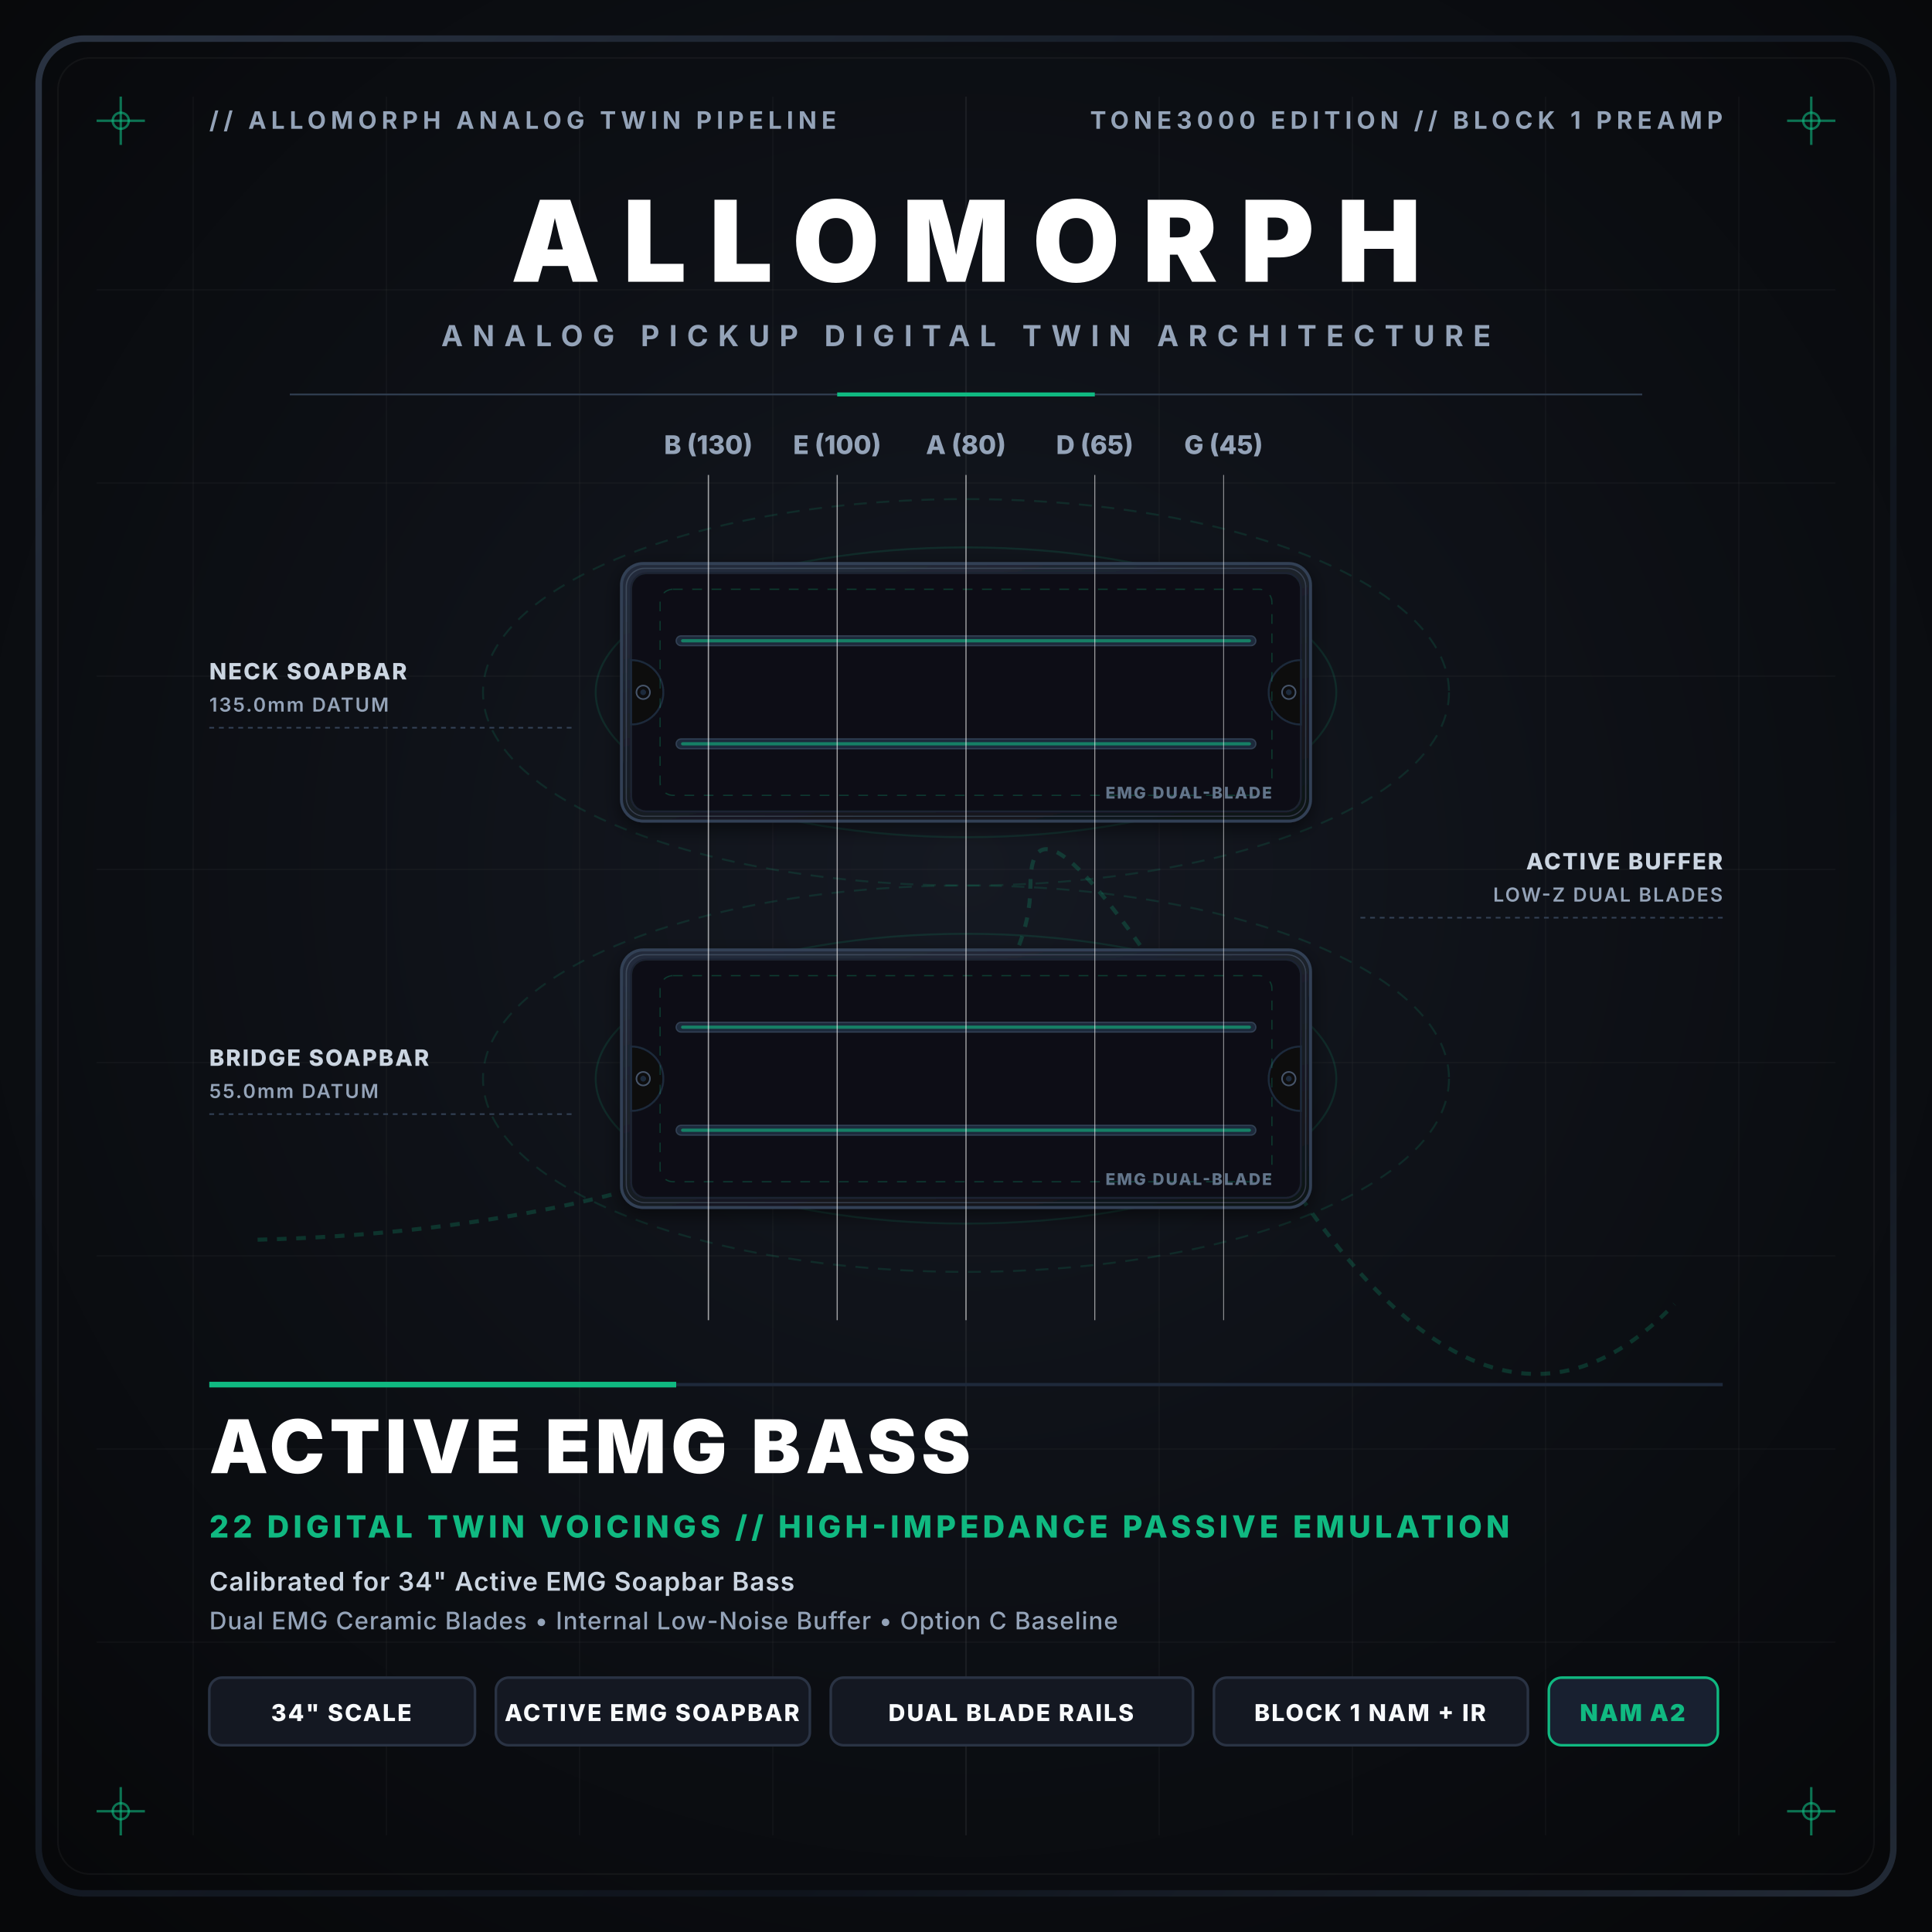
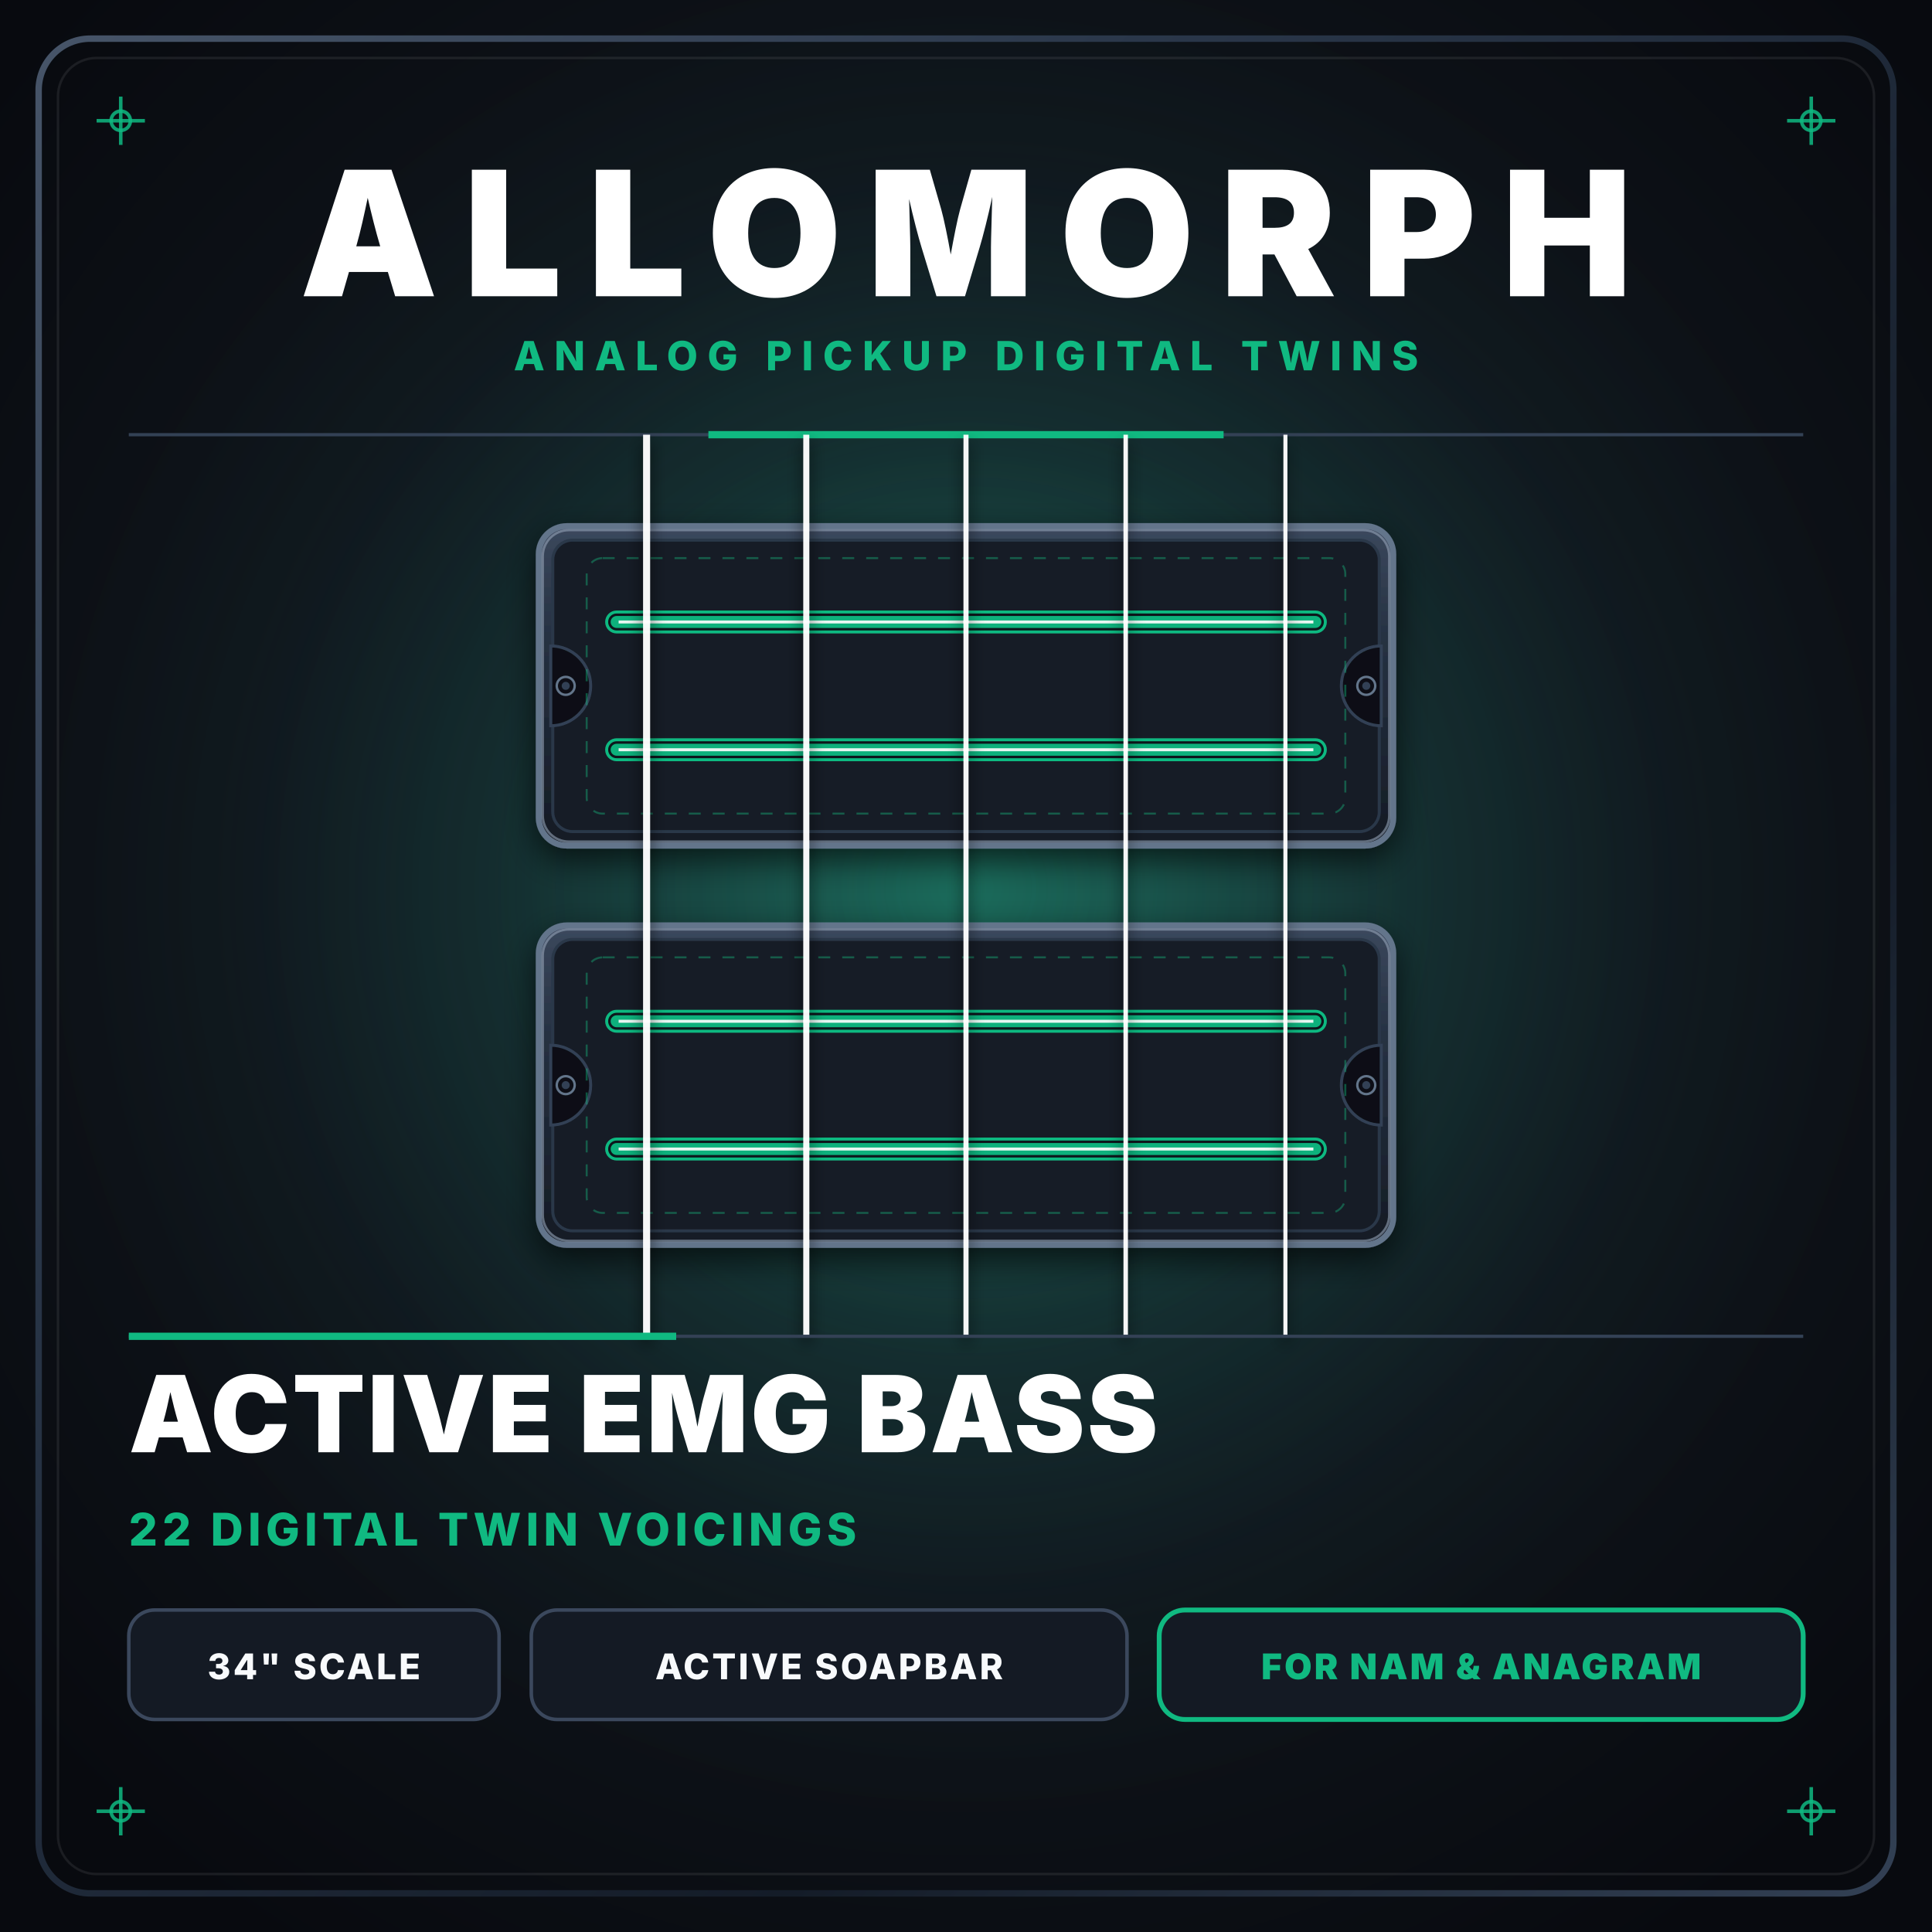
<svg xmlns="http://www.w3.org/2000/svg" viewBox="0 0 1200 1200" width="1200" height="1200">
  <defs>
-     <radialGradient id="bgGrad" cx="50%" cy="45%" r="70%">
-       <stop offset="0%" stop-color="#151922" />
-       <stop offset="45%" stop-color="#0e1117" />
-       <stop offset="100%" stop-color="#07080a" />
+     <radialGradient id="bgGrad" cx="50%" cy="46%" r="65%">
+       <stop offset="0%" stop-color="#222b3b" />
+       <stop offset="35%" stop-color="#151b25" />
+       <stop offset="70%" stop-color="#0d1117" />
+       <stop offset="100%" stop-color="#080a0f" />
    </radialGradient>
    <linearGradient id="bezelGrad" x1="0%" y1="0%" x2="100%" y2="100%">
-       <stop offset="0%" stop-color="#2a3342" />
-       <stop offset="30%" stop-color="#181f2a" />
-       <stop offset="70%" stop-color="#0f141c" />
-       <stop offset="100%" stop-color="#222a36" />
+       <stop offset="0%" stop-color="#475569" />
+       <stop offset="30%" stop-color="#2a374a" />
+       <stop offset="70%" stop-color="#141c28" />
+       <stop offset="100%" stop-color="#334155" />
    </linearGradient>
-     <linearGradient id="coverGrad" x1="20%" y1="0%" x2="80%" y2="100%">
-       <stop offset="0%" stop-color="#242c3b" />
-       <stop offset="50%" stop-color="#181d26" />
-       <stop offset="100%" stop-color="#101319" />
+     <radialGradient id="heroGlow" cx="50%" cy="46%" r="48%">
+       <stop offset="0%" stop-color="#10b981" stop-opacity="0.45" />
+       <stop offset="25%" stop-color="#10b981" stop-opacity="0.28" />
+       <stop offset="50%" stop-color="#10b981" stop-opacity="0.12" />
+       <stop offset="75%" stop-color="#10b981" stop-opacity="0.03" />
+       <stop offset="100%" stop-color="#10b981" stop-opacity="0.0" />
+     </radialGradient>
+     <linearGradient id="coverGrad" x1="0%" y1="0%" x2="0%" y2="100%">
+       <stop offset="0%" stop-color="#3b485d" />
+       <stop offset="35%" stop-color="#263142" />
+       <stop offset="100%" stop-color="#151b24" />
    </linearGradient>
    <radialGradient id="poleGrad" cx="35%" cy="35%" r="70%">
      <stop offset="0%" stop-color="#ffffff" />
-       <stop offset="25%" stop-color="#e2e8f0" />
-       <stop offset="60%" stop-color="#64748b" />
-       <stop offset="100%" stop-color="#334155" />
+       <stop offset="25%" stop-color="#f1f5f9" />
+       <stop offset="60%" stop-color="#94a3b8" />
+       <stop offset="100%" stop-color="#475569" />
    </radialGradient>
    <linearGradient id="stringGrad" x1="0%" y1="0%" x2="100%" y2="0%">
-       <stop offset="0%" stop-color="#475569" stop-opacity="0.4" />
-       <stop offset="40%" stop-color="#f8fafc" stop-opacity="0.9" />
-       <stop offset="70%" stop-color="#94a3b8" stop-opacity="0.7" />
-       <stop offset="100%" stop-color="#334155" stop-opacity="0.4" />
+       <stop offset="0%" stop-color="#64748b" />
+       <stop offset="25%" stop-color="#ffffff" />
+       <stop offset="60%" stop-color="#cbd5e1" />
+       <stop offset="100%" stop-color="#475569" />
    </linearGradient>
-     <filter id="dropShadow" x="-25%" y="-25%" width="150%" height="150%">
-       <feDropShadow dx="0" dy="18" stdDeviation="16" flood-color="#000000" flood-opacity="0.85" />
-       <feDropShadow dx="0" dy="4" stdDeviation="6" flood-color="#000000" flood-opacity="0.5" />
+     <filter id="dropShadow" x="-50%" y="-50%" width="200%" height="200%">
+       <feDropShadow dx="0" dy="20" stdDeviation="18" flood-color="#000000" flood-opacity="0.92" />
+       <feDropShadow dx="0" dy="6" stdDeviation="8" flood-color="#000000" flood-opacity="0.65" />
+     </filter>
+     <filter id="stringShadow" x="-50%" y="-20%" width="200%" height="140%">
+       <feDropShadow dx="0" dy="4" stdDeviation="4" flood-color="#000000" flood-opacity="0.80" />
    </filter>
  </defs>
  <rect width="1200" height="1200" fill="url(#bgGrad)" />
-   <rect x="24" y="24" width="1152" height="1152" rx="28" fill="none" stroke="url(#bezelGrad)" stroke-width="4" />
-   <rect x="36" y="36" width="1128" height="1128" rx="20" fill="none" stroke="#ffffff" stroke-opacity="0.04" stroke-width="1" />
-   <g stroke="#ffffff" stroke-opacity="0.025" stroke-width="1">
-     <line x1="120" y1="60" x2="120" y2="1140" />
-     <line x1="240" y1="60" x2="240" y2="1140" />
-     <line x1="360" y1="60" x2="360" y2="1140" />
-     <line x1="480" y1="60" x2="480" y2="1140" />
-     <line x1="600" y1="60" x2="600" y2="1140" stroke-opacity="0.06" />
-     <line x1="720" y1="60" x2="720" y2="1140" />
-     <line x1="840" y1="60" x2="840" y2="1140" />
-     <line x1="960" y1="60" x2="960" y2="1140" />
-     <line x1="1080" y1="60" x2="1080" y2="1140" />
-     <line x1="60" y1="180" x2="1140" y2="180" />
-     <line x1="60" y1="300" x2="1140" y2="300" />
-     <line x1="60" y1="420" x2="1140" y2="420" />
-     <line x1="60" y1="540" x2="1140" y2="540" />
-     <line x1="60" y1="660" x2="1140" y2="660" />
-     <line x1="60" y1="780" x2="1140" y2="780" />
-     <line x1="60" y1="900" x2="1140" y2="900" />
-     <line x1="60" y1="1020" x2="1140" y2="1020" />
-   </g>
-   <g stroke="#10b981" stroke-width="1.5" stroke-opacity="0.6">
+   <rect width="1200" height="1200" fill="url(#heroGlow)" />
+   <rect x="24" y="24" width="1152" height="1152" rx="32" fill="none" stroke="url(#bezelGrad)" stroke-width="4" />
+   <rect x="36" y="36" width="1128" height="1128" rx="24" fill="none" stroke="#ffffff" stroke-opacity="0.08" stroke-width="1.5" />
+   <g stroke="#10b981" stroke-width="2.2" stroke-opacity="0.85">
    <line x1="60" y1="75" x2="90" y2="75" />
    <line x1="75" y1="60" x2="75" y2="90" />
-     <circle cx="75" cy="75" r="5" fill="none" />
+     <circle cx="75" cy="75" r="6" fill="none" />
    <line x1="1110" y1="75" x2="1140" y2="75" />
    <line x1="1125" y1="60" x2="1125" y2="90" />
-     <circle cx="1125" cy="75" r="5" fill="none" />
+     <circle cx="1125" cy="75" r="6" fill="none" />
    <line x1="60" y1="1125" x2="90" y2="1125" />
    <line x1="75" y1="1110" x2="75" y2="1140" />
-     <circle cx="75" cy="1125" r="5" fill="none" />
+     <circle cx="75" cy="1125" r="6" fill="none" />
    <line x1="1110" y1="1125" x2="1140" y2="1125" />
    <line x1="1125" y1="1110" x2="1125" y2="1140" />
-     <circle cx="1125" cy="1125" r="5" fill="none" />
+     <circle cx="1125" cy="1125" r="6" fill="none" />
  </g>
-   <text x="130" y="80" fill="#94a3b8" font-size="15" font-family="system-ui, -apple-system, sans-serif" font-weight="700" letter-spacing="3">// ALLOMORPH ANALOG TWIN PIPELINE</text>
-   <text x="1070" y="80" fill="#94a3b8" font-size="15" font-family="system-ui, -apple-system, sans-serif" font-weight="700" letter-spacing="3" text-anchor="end">TONE3000 EDITION // BLOCK 1 PREAMP</text>
-   <g transform="translate(600, 175)">
-     <text x="0" y="0" fill="#ffffff" font-size="70" font-family="system-ui, -apple-system, sans-serif" font-weight="900" letter-spacing="14" text-anchor="middle">ALLOMORPH</text>
-     <text x="0" y="40" fill="#94a3b8" font-size="18" font-family="system-ui, -apple-system, sans-serif" font-weight="700" letter-spacing="6" text-anchor="middle">ANALOG PICKUP DIGITAL TWIN ARCHITECTURE</text>
+   <g transform="translate(600, 184)">
+     <text x="0" y="0" fill="#ffffff" font-size="108" font-family="system-ui, -apple-system, sans-serif" font-weight="900" letter-spacing="16" text-anchor="middle">ALLOMORPH</text>
+     <text x="0" y="46" fill="#10b981" font-size="25" font-family="system-ui, -apple-system, sans-serif" font-weight="800" letter-spacing="6" text-anchor="middle">ANALOG PICKUP DIGITAL TWINS</text>
  </g>
-   <line x1="180" y1="245" x2="1020" y2="245" stroke="#334155" stroke-width="1" />
-   <line x1="520" y1="245" x2="680" y2="245" stroke="#10b981" stroke-width="2.5" />
-   <g fill="none" stroke="#10b981" stroke-opacity="0.14" stroke-width="1.2">
-     <ellipse cx="600" cy="430" rx="230" ry="90" />
-     <ellipse cx="600" cy="430" rx="300" ry="120" stroke-dasharray="8 6" />
-     <ellipse cx="600" cy="670" rx="230" ry="90" />
-     <ellipse cx="600" cy="670" rx="300" ry="120" stroke-dasharray="8 6" />
+   <line x1="80" y1="270" x2="1120" y2="270" stroke="#334155" stroke-width="2" />
+   <line x1="440" y1="270" x2="760" y2="270" stroke="#10b981" stroke-width="4.5" />
+   <g transform="translate(600, 550.0) scale(1.24) translate(-600, -515)">
+     <g filter="url(#dropShadow)">
+       <rect x="386.0" y="335.0" width="428.0" height="160.0" rx="14.0" fill="url(#coverGrad)" stroke="#64748b" stroke-width="3.0" />
+       <rect x="388.0" y="337.0" width="424.0" height="156.0" rx="13.0" fill="none" stroke="#94a3b8" stroke-width="1.2" opacity="0.6" />
+       <rect x="393.0" y="342.0" width="414.0" height="146.0" rx="10.0" fill="#161c26" stroke="#2a374a" stroke-width="1.5" />
+       <path d="M 392.0 395.0 A 20 20 0 0 1 392.0 435.0 Z" fill="#0d1117" stroke="#334155" stroke-width="1.5" />
+       <circle cx="399.5" cy="415.0" r="4.5" fill="#0d1117" stroke="#64748b" stroke-width="1.2" />
+       <circle cx="399.5" cy="415.0" r="2.0" fill="#334155" />
+       <path d="M 808.0 395.0 A 20 20 0 0 0 808.0 435.0 Z" fill="#0d1117" stroke="#334155" stroke-width="1.5" />
+       <circle cx="800.5" cy="415.0" r="4.5" fill="#0d1117" stroke="#64748b" stroke-width="1.2" />
+       <circle cx="800.5" cy="415.0" r="2.0" fill="#334155" />
+       <rect x="420.0" y="378.0" width="360.0" height="10" rx="5" fill="#09131a" stroke="#10b981" stroke-width="1.5" />
+       <rect x="422.0" y="380.0" width="356.0" height="6" rx="3" fill="#10b981" fill-opacity="0.95" />
+       <line x1="426.0" y1="383.0" x2="774.0" y2="383.0" stroke="#ffffff" stroke-width="1.5" opacity="0.9" />
+       <rect x="420.0" y="442.0" width="360.0" height="10" rx="5" fill="#09131a" stroke="#10b981" stroke-width="1.5" />
+       <rect x="422.0" y="444.0" width="356.0" height="6" rx="3" fill="#10b981" fill-opacity="0.95" />
+       <line x1="426.0" y1="447.0" x2="774.0" y2="447.0" stroke="#ffffff" stroke-width="1.5" opacity="0.9" />
+       <rect x="410.0" y="351.0" width="380.0" height="128.0" rx="8" fill="none" stroke="#10b981" stroke-width="1.0" stroke-opacity="0.4" stroke-dasharray="6 6" />
+     </g>
+     <g filter="url(#dropShadow)">
+       <rect x="386.0" y="535.0" width="428.0" height="160.0" rx="14.0" fill="url(#coverGrad)" stroke="#64748b" stroke-width="3.0" />
+       <rect x="388.0" y="537.0" width="424.0" height="156.0" rx="13.0" fill="none" stroke="#94a3b8" stroke-width="1.2" opacity="0.6" />
+       <rect x="393.0" y="542.0" width="414.0" height="146.0" rx="10.0" fill="#161c26" stroke="#2a374a" stroke-width="1.5" />
+       <path d="M 392.0 595.0 A 20 20 0 0 1 392.0 635.0 Z" fill="#0d1117" stroke="#334155" stroke-width="1.5" />
+       <circle cx="399.5" cy="615.0" r="4.5" fill="#0d1117" stroke="#64748b" stroke-width="1.2" />
+       <circle cx="399.5" cy="615.0" r="2.0" fill="#334155" />
+       <path d="M 808.0 595.0 A 20 20 0 0 0 808.0 635.0 Z" fill="#0d1117" stroke="#334155" stroke-width="1.5" />
+       <circle cx="800.5" cy="615.0" r="4.5" fill="#0d1117" stroke="#64748b" stroke-width="1.2" />
+       <circle cx="800.5" cy="615.0" r="2.0" fill="#334155" />
+       <rect x="420.0" y="578.0" width="360.0" height="10" rx="5" fill="#09131a" stroke="#10b981" stroke-width="1.5" />
+       <rect x="422.0" y="580.0" width="356.0" height="6" rx="3" fill="#10b981" fill-opacity="0.95" />
+       <line x1="426.0" y1="583.0" x2="774.0" y2="583.0" stroke="#ffffff" stroke-width="1.5" opacity="0.9" />
+       <rect x="420.0" y="642.0" width="360.0" height="10" rx="5" fill="#09131a" stroke="#10b981" stroke-width="1.5" />
+       <rect x="422.0" y="644.0" width="356.0" height="6" rx="3" fill="#10b981" fill-opacity="0.95" />
+       <line x1="426.0" y1="647.0" x2="774.0" y2="647.0" stroke="#ffffff" stroke-width="1.5" opacity="0.9" />
+       <rect x="410.0" y="551.0" width="380.0" height="128.0" rx="8" fill="none" stroke="#10b981" stroke-width="1.0" stroke-opacity="0.4" stroke-dasharray="6 6" />
+     </g>
+     <g filter="url(#stringShadow)">
+       <line x1="440.0" y1="289.2" x2="440.0" y2="740.8" stroke="url(#stringGrad)" stroke-width="16.0" />
+       <line x1="440.0" y1="289.2" x2="440.0" y2="740.8" stroke="#ffffff" stroke-width="3.5" opacity="0.95" />
+       <line x1="520.0" y1="289.2" x2="520.0" y2="740.8" stroke="url(#stringGrad)" stroke-width="13.5" />
+       <line x1="520.0" y1="289.2" x2="520.0" y2="740.8" stroke="#ffffff" stroke-width="3.0" opacity="0.95" />
+       <line x1="600.0" y1="289.2" x2="600.0" y2="740.8" stroke="url(#stringGrad)" stroke-width="11.5" />
+       <line x1="600.0" y1="289.2" x2="600.0" y2="740.8" stroke="#ffffff" stroke-width="2.5" opacity="0.95" />
+       <line x1="680.0" y1="289.2" x2="680.0" y2="740.8" stroke="url(#stringGrad)" stroke-width="9.5" />
+       <line x1="680.0" y1="289.2" x2="680.0" y2="740.8" stroke="#ffffff" stroke-width="2.2" opacity="0.95" />
+       <line x1="760.0" y1="289.2" x2="760.0" y2="740.8" stroke="url(#stringGrad)" stroke-width="8.0" />
+       <line x1="760.0" y1="289.2" x2="760.0" y2="740.8" stroke="#ffffff" stroke-width="2.0" opacity="0.95" />
+     </g>
  </g>
-   <path d="M 160 770 Q 360 765 500 700 T 640 550 T 780 700 T 1040 810" fill="none" stroke="#10b981" stroke-opacity="0.22" stroke-width="2.5" stroke-dasharray="6 6" />
-   <g filter="url(#dropShadow)">
-     <rect x="386.0" y="350.0" width="428.0" height="160.0" rx="13.5" fill="url(#coverGrad)" stroke="#334155" stroke-width="1.8" />
-     <rect x="389.0" y="353.0" width="422.0" height="154.0" rx="11.5" fill="none" stroke="#64748b" stroke-width="0.75" opacity="0.4" />
-     <rect x="392.0" y="356.0" width="416.0" height="148.0" rx="9.5" fill="#0d1117" stroke="#1c2330" stroke-width="1.2" />
-     <path d="M 392.0 410.0 A 20 20 0 0 1 392.0 450.0 Z" fill="#080a0f" stroke="#1e293b" stroke-width="1.2" />
-     <circle cx="399.5" cy="430.0" r="4.2" fill="#080a0f" stroke="#475569" stroke-width="1" />
-     <circle cx="399.5" cy="430.0" r="1.8" fill="#1e293b" />
-     <path d="M 808.0 410.0 A 20 20 0 0 0 808.0 450.0 Z" fill="#080a0f" stroke="#1e293b" stroke-width="1.2" />
-     <circle cx="800.5" cy="430.0" r="4.2" fill="#080a0f" stroke="#475569" stroke-width="1" />
-     <circle cx="800.5" cy="430.0" r="1.8" fill="#1e293b" />
-     <rect x="420.0" y="395.0" width="360.0" height="6" rx="3" fill="#1e293b" stroke="#334155" stroke-width="0.8" />
-     <rect x="423.0" y="397.0" width="354.0" height="2" rx="1" fill="#10b981" fill-opacity="0.6" />
-     <rect x="420.0" y="459.0" width="360.0" height="6" rx="3" fill="#1e293b" stroke="#334155" stroke-width="0.8" />
-     <rect x="423.0" y="461.0" width="354.0" height="2" rx="1" fill="#10b981" fill-opacity="0.6" />
-     <rect x="410.0" y="366.0" width="380.0" height="128.0" rx="8" fill="none" stroke="#10b981" stroke-width="0.75" stroke-opacity="0.25" stroke-dasharray="6 6" />
-     <text x="790.0" y="496.0" fill="#64748b" font-size="10" font-family="system-ui, -apple-system, sans-serif" font-weight="800" letter-spacing="1" text-anchor="end">EMG DUAL-BLADE</text>
-   </g>
-   <g filter="url(#dropShadow)">
-     <rect x="386.0" y="590.0" width="428.0" height="160.0" rx="13.5" fill="url(#coverGrad)" stroke="#334155" stroke-width="1.8" />
-     <rect x="389.0" y="593.0" width="422.0" height="154.0" rx="11.5" fill="none" stroke="#64748b" stroke-width="0.75" opacity="0.4" />
-     <rect x="392.0" y="596.0" width="416.0" height="148.0" rx="9.5" fill="#0d1117" stroke="#1c2330" stroke-width="1.2" />
-     <path d="M 392.0 650.0 A 20 20 0 0 1 392.0 690.0 Z" fill="#080a0f" stroke="#1e293b" stroke-width="1.2" />
-     <circle cx="399.5" cy="670.0" r="4.2" fill="#080a0f" stroke="#475569" stroke-width="1" />
-     <circle cx="399.5" cy="670.0" r="1.8" fill="#1e293b" />
-     <path d="M 808.0 650.0 A 20 20 0 0 0 808.0 690.0 Z" fill="#080a0f" stroke="#1e293b" stroke-width="1.2" />
-     <circle cx="800.5" cy="670.0" r="4.2" fill="#080a0f" stroke="#475569" stroke-width="1" />
-     <circle cx="800.5" cy="670.0" r="1.8" fill="#1e293b" />
-     <rect x="420.0" y="635.0" width="360.0" height="6" rx="3" fill="#1e293b" stroke="#334155" stroke-width="0.8" />
-     <rect x="423.0" y="637.0" width="354.0" height="2" rx="1" fill="#10b981" fill-opacity="0.6" />
-     <rect x="420.0" y="699.0" width="360.0" height="6" rx="3" fill="#1e293b" stroke="#334155" stroke-width="0.8" />
-     <rect x="423.0" y="701.0" width="354.0" height="2" rx="1" fill="#10b981" fill-opacity="0.6" />
-     <rect x="410.0" y="606.0" width="380.0" height="128.0" rx="8" fill="none" stroke="#10b981" stroke-width="0.75" stroke-opacity="0.25" stroke-dasharray="6 6" />
-     <text x="790.0" y="736.0" fill="#64748b" font-size="10" font-family="system-ui, -apple-system, sans-serif" font-weight="800" letter-spacing="1" text-anchor="end">EMG DUAL-BLADE</text>
-   </g>
-   <g font-family="system-ui, -apple-system, sans-serif" fill="#cbd5e1" font-weight="800" letter-spacing="1">
-     <text x="130" y="422" font-size="14">NECK SOAPBAR</text>
-     <text x="130" y="442" font-size="12" fill="#94a3b8" font-weight="600">135.0mm DATUM</text>
-     <line x1="130" y1="452" x2="355" y2="452" stroke="#334155" stroke-dasharray="3 3" stroke-width="1" />
-     <text x="130" y="662" font-size="14">BRIDGE SOAPBAR</text>
-     <text x="130" y="682" font-size="12" fill="#94a3b8" font-weight="600">55.0mm DATUM</text>
-     <line x1="130" y1="692" x2="355" y2="692" stroke="#334155" stroke-dasharray="3 3" stroke-width="1" />
-     <text x="1070" y="540" text-anchor="end" font-size="14">ACTIVE BUFFER</text>
-     <text x="1070" y="560" text-anchor="end" font-size="12" fill="#94a3b8" font-weight="600">LOW-Z DUAL BLADES</text>
-     <line x1="845" y1="570" x2="1070" y2="570" stroke="#334155" stroke-dasharray="3 3" stroke-width="1" />
-   </g>
-   <g>
-     <line x1="440.0" y1="295" x2="440.0" y2="820" stroke="url(#stringGrad)" stroke-width="5.4" />
-     <line x1="440.0" y1="295" x2="440.0" y2="820" stroke="#ffffff" stroke-width="0.8" opacity="0.6" />
-     <text x="440.0" y="282" fill="#94a3b8" font-size="16" font-family="system-ui, -apple-system, sans-serif" font-weight="800" text-anchor="middle">B (130)</text>
-     <line x1="520.0" y1="295" x2="520.0" y2="820" stroke="url(#stringGrad)" stroke-width="4.4" />
-     <line x1="520.0" y1="295" x2="520.0" y2="820" stroke="#ffffff" stroke-width="0.7" opacity="0.6" />
-     <text x="520.0" y="282" fill="#94a3b8" font-size="16" font-family="system-ui, -apple-system, sans-serif" font-weight="800" text-anchor="middle">E (100)</text>
-     <line x1="600.0" y1="295" x2="600.0" y2="820" stroke="url(#stringGrad)" stroke-width="3.4" />
-     <line x1="600.0" y1="295" x2="600.0" y2="820" stroke="#ffffff" stroke-width="0.7" opacity="0.6" />
-     <text x="600.0" y="282" fill="#94a3b8" font-size="16" font-family="system-ui, -apple-system, sans-serif" font-weight="800" text-anchor="middle">A (80)</text>
-     <line x1="680.0" y1="295" x2="680.0" y2="820" stroke="url(#stringGrad)" stroke-width="2.6" />
-     <line x1="680.0" y1="295" x2="680.0" y2="820" stroke="#ffffff" stroke-width="0.6" opacity="0.6" />
-     <text x="680.0" y="282" fill="#94a3b8" font-size="16" font-family="system-ui, -apple-system, sans-serif" font-weight="800" text-anchor="middle">D (65)</text>
-     <line x1="760.0" y1="295" x2="760.0" y2="820" stroke="url(#stringGrad)" stroke-width="2.0" />
-     <line x1="760.0" y1="295" x2="760.0" y2="820" stroke="#ffffff" stroke-width="0.5" opacity="0.6" />
-     <text x="760.0" y="282" fill="#94a3b8" font-size="16" font-family="system-ui, -apple-system, sans-serif" font-weight="800" text-anchor="middle">G (45)</text>
-   </g>
-   <line x1="130" y1="860" x2="1070" y2="860" stroke="#1e293b" stroke-width="2" />
-   <line x1="130" y1="860" x2="420" y2="860" stroke="#10b981" stroke-width="3.5" />
-   <text x="130" y="915" fill="#ffffff" font-size="46" font-family="system-ui, -apple-system, sans-serif" font-weight="900" letter-spacing="3">ACTIVE EMG BASS</text>
-   <text x="130" y="955" fill="#10b981" font-size="19" font-family="system-ui, -apple-system, sans-serif" font-weight="800" letter-spacing="2.5">22 DIGITAL TWIN VOICINGS  //  HIGH-IMPEDANCE PASSIVE EMULATION</text>
-   <text x="130" y="988" fill="#cbd5e1" font-size="16" font-family="system-ui, -apple-system, sans-serif" font-weight="600" letter-spacing="0.5">Calibrated for 34" Active EMG Soapbar Bass</text>
-   <text x="130" y="1012" fill="#94a3b8" font-size="15" font-family="system-ui, -apple-system, sans-serif" font-weight="500" letter-spacing="0.5">Dual EMG Ceramic Blades • Internal Low-Noise Buffer • Option C Baseline</text>
-   <g transform="translate(130, 1042)">
-     <rect x="0" y="0" width="165" height="42" rx="8" fill="#141822" stroke="#2a3344" stroke-width="1.6" />
-     <text x="82" y="27" fill="#f8fafc" font-size="14.5" font-family="system-ui, -apple-system, sans-serif" font-weight="800" letter-spacing="1" text-anchor="middle">34" SCALE</text>
-     <rect x="178" y="0" width="195" height="42" rx="8" fill="#141822" stroke="#2a3344" stroke-width="1.6" />
-     <text x="275" y="27" fill="#f8fafc" font-size="14.5" font-family="system-ui, -apple-system, sans-serif" font-weight="800" letter-spacing="1" text-anchor="middle">ACTIVE EMG SOAPBAR</text>
-     <rect x="386" y="0" width="225" height="42" rx="8" fill="#141822" stroke="#2a3344" stroke-width="1.6" />
-     <text x="498" y="27" fill="#f8fafc" font-size="14.5" font-family="system-ui, -apple-system, sans-serif" font-weight="800" letter-spacing="1" text-anchor="middle">DUAL BLADE RAILS</text>
-     <rect x="624" y="0" width="195" height="42" rx="8" fill="#141822" stroke="#2a3344" stroke-width="1.6" />
-     <text x="721" y="27" fill="#f8fafc" font-size="14.5" font-family="system-ui, -apple-system, sans-serif" font-weight="800" letter-spacing="1" text-anchor="middle">BLOCK 1 NAM + IR</text>
-     <rect x="832" y="0" width="105" height="42" rx="8" fill="#182030" stroke="#10b981" stroke-width="1.6" />
-     <text x="884" y="27" fill="#10b981" font-size="14.5" font-family="system-ui, -apple-system, sans-serif" font-weight="900" letter-spacing="1" text-anchor="middle">NAM A2</text>
+   <line x1="80" y1="830" x2="1120" y2="830" stroke="#334155" stroke-width="2" />
+   <line x1="80" y1="830" x2="420" y2="830" stroke="#10b981" stroke-width="4.5" />
+   <text x="80" y="902" fill="#ffffff" font-size="66" font-family="system-ui, -apple-system, sans-serif" font-weight="900" letter-spacing="1.5">ACTIVE EMG BASS</text>
+   <text x="80" y="960" fill="#10b981" font-size="28" font-family="system-ui, -apple-system, sans-serif" font-weight="800" letter-spacing="3.0">22 DIGITAL TWIN VOICINGS</text>
+   <g transform="translate(0, 1000)">
+     <rect x="80" y="0" width="230" height="68" rx="16" fill="#141a24" stroke="#3b485d" stroke-width="2.2" />
+     <text x="195" y="43" fill="#f8fafc" font-size="22" font-family="system-ui, -apple-system, sans-serif" font-weight="800" letter-spacing="1.5" text-anchor="middle">34" SCALE</text>
+     <rect x="330" y="0" width="370" height="68" rx="16" fill="#141a24" stroke="#3b485d" stroke-width="2.2" />
+     <text x="515" y="43" fill="#f8fafc" font-size="22" font-family="system-ui, -apple-system, sans-serif" font-weight="800" letter-spacing="1.5" text-anchor="middle">ACTIVE SOAPBAR</text>
+     <rect x="720" y="0" width="400" height="68" rx="16" fill="#141a24" stroke="#10b981" stroke-width="3.0" />
+     <text x="920" y="43" fill="#10b981" font-size="22" font-family="system-ui, -apple-system, sans-serif" font-weight="900" letter-spacing="1.5" text-anchor="middle">FOR NAM &amp; ANAGRAM</text>
  </g>
</svg>
